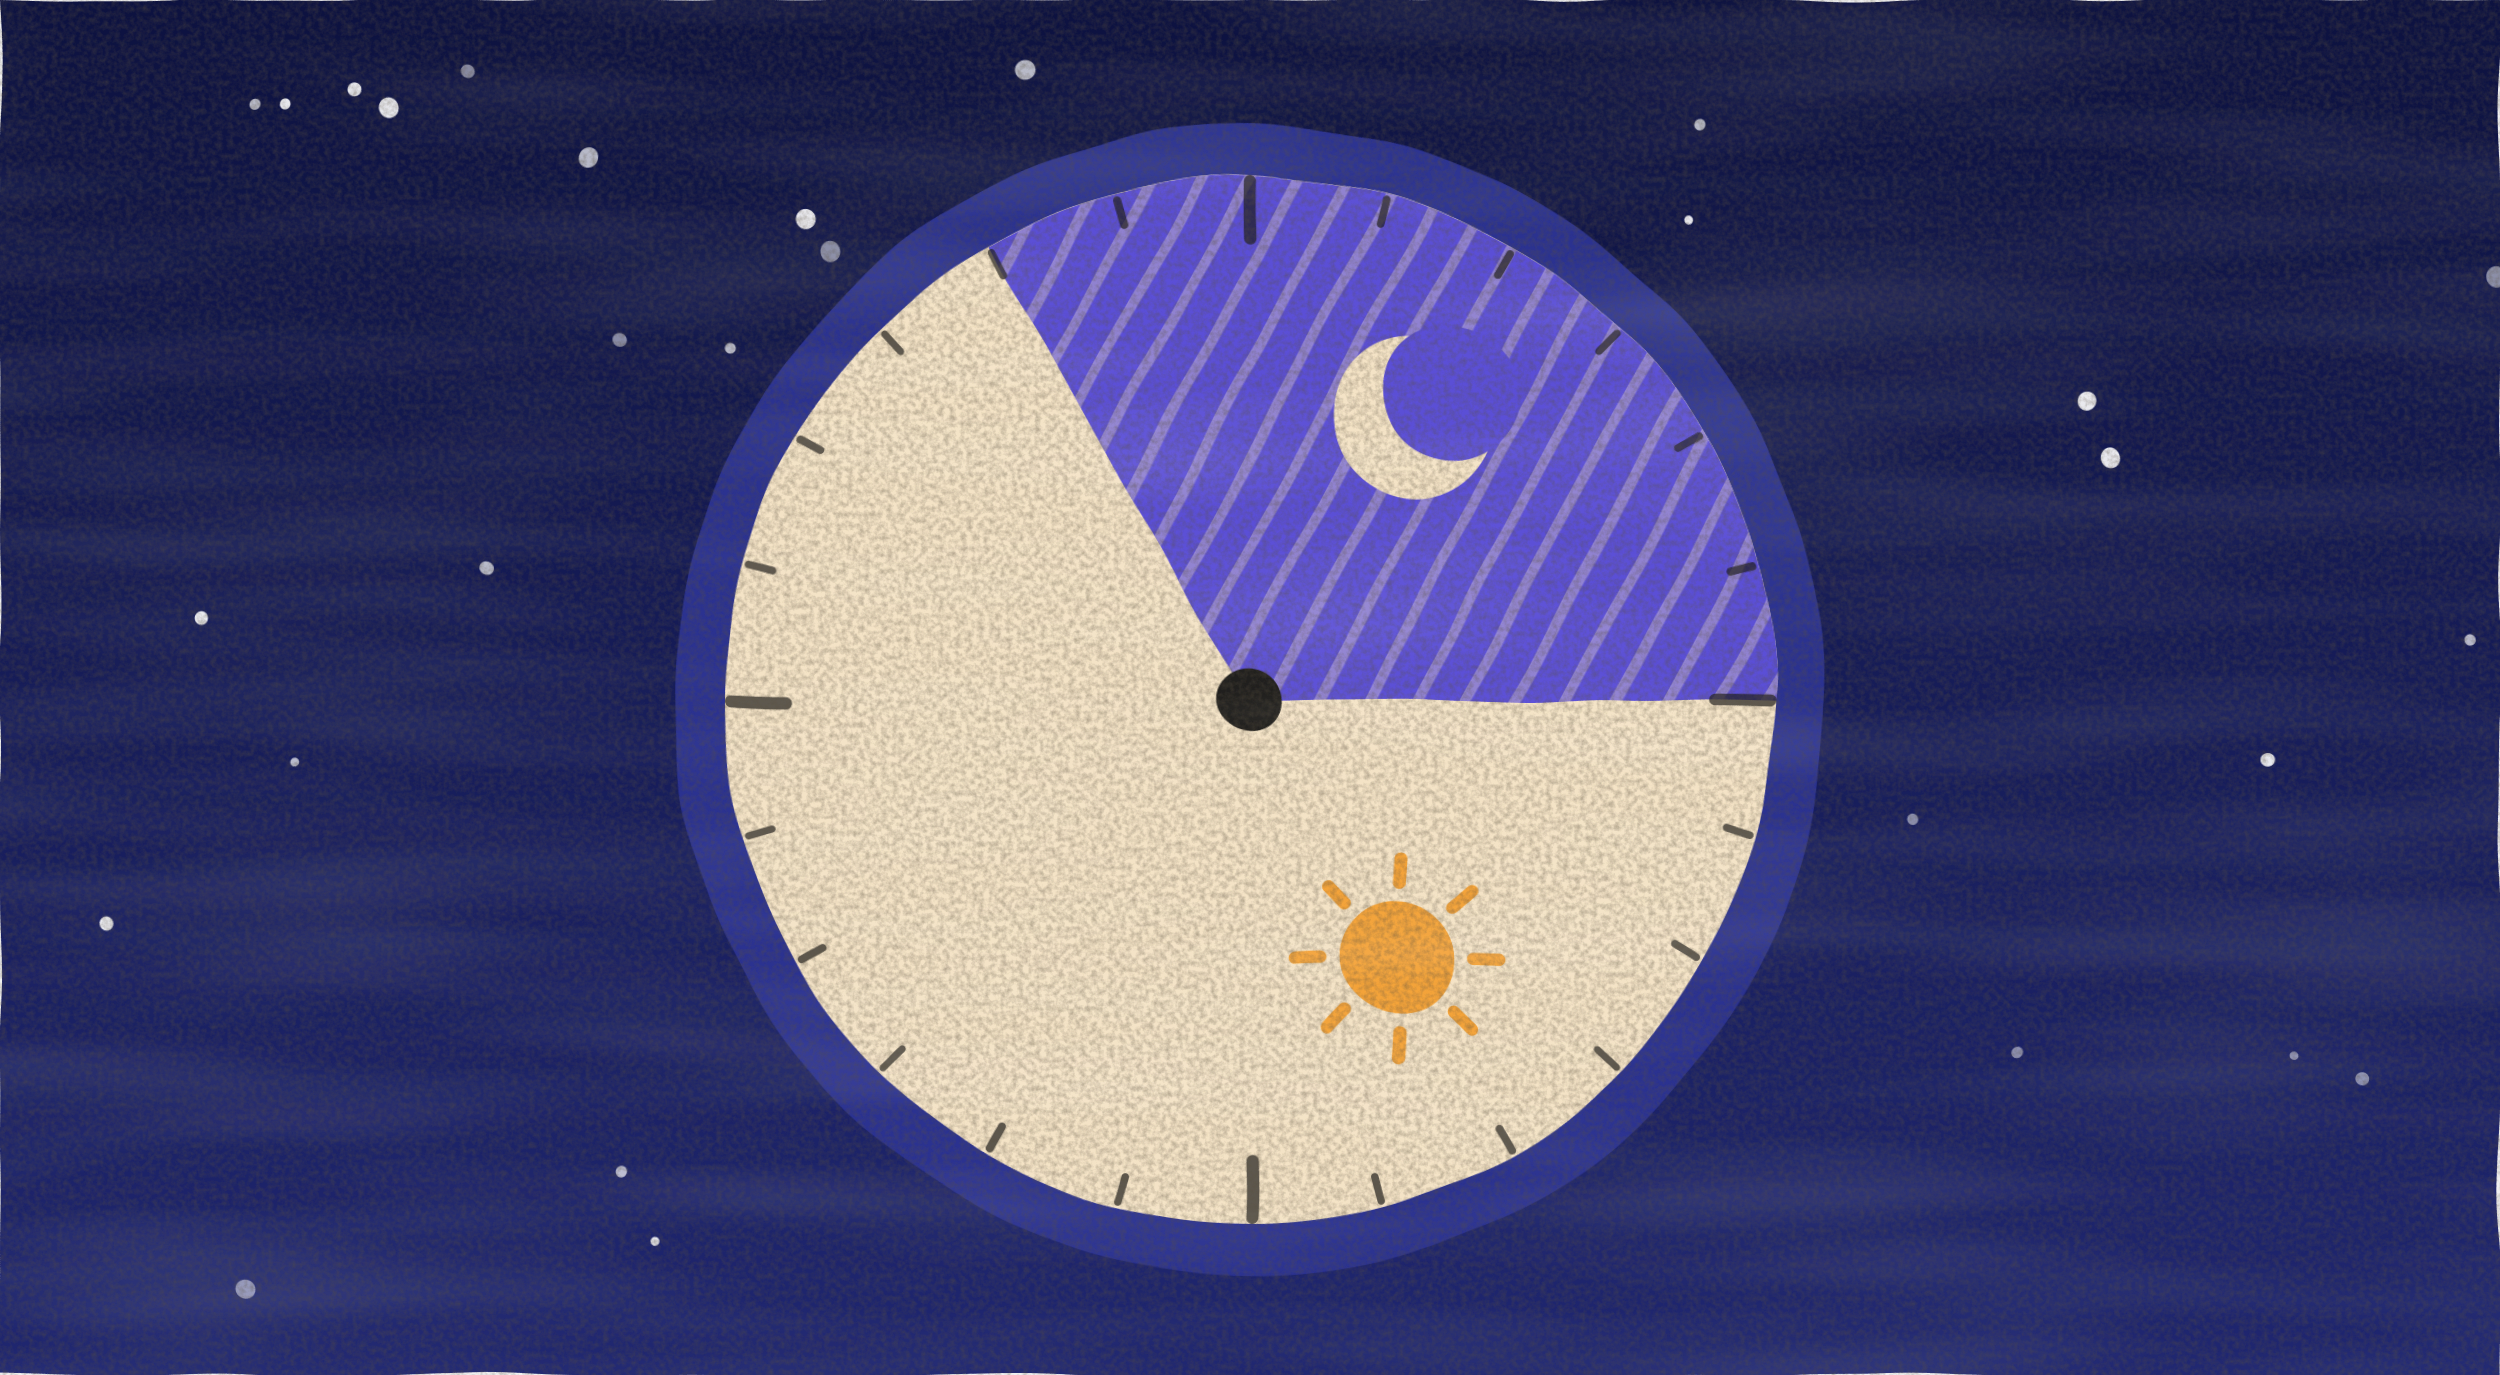
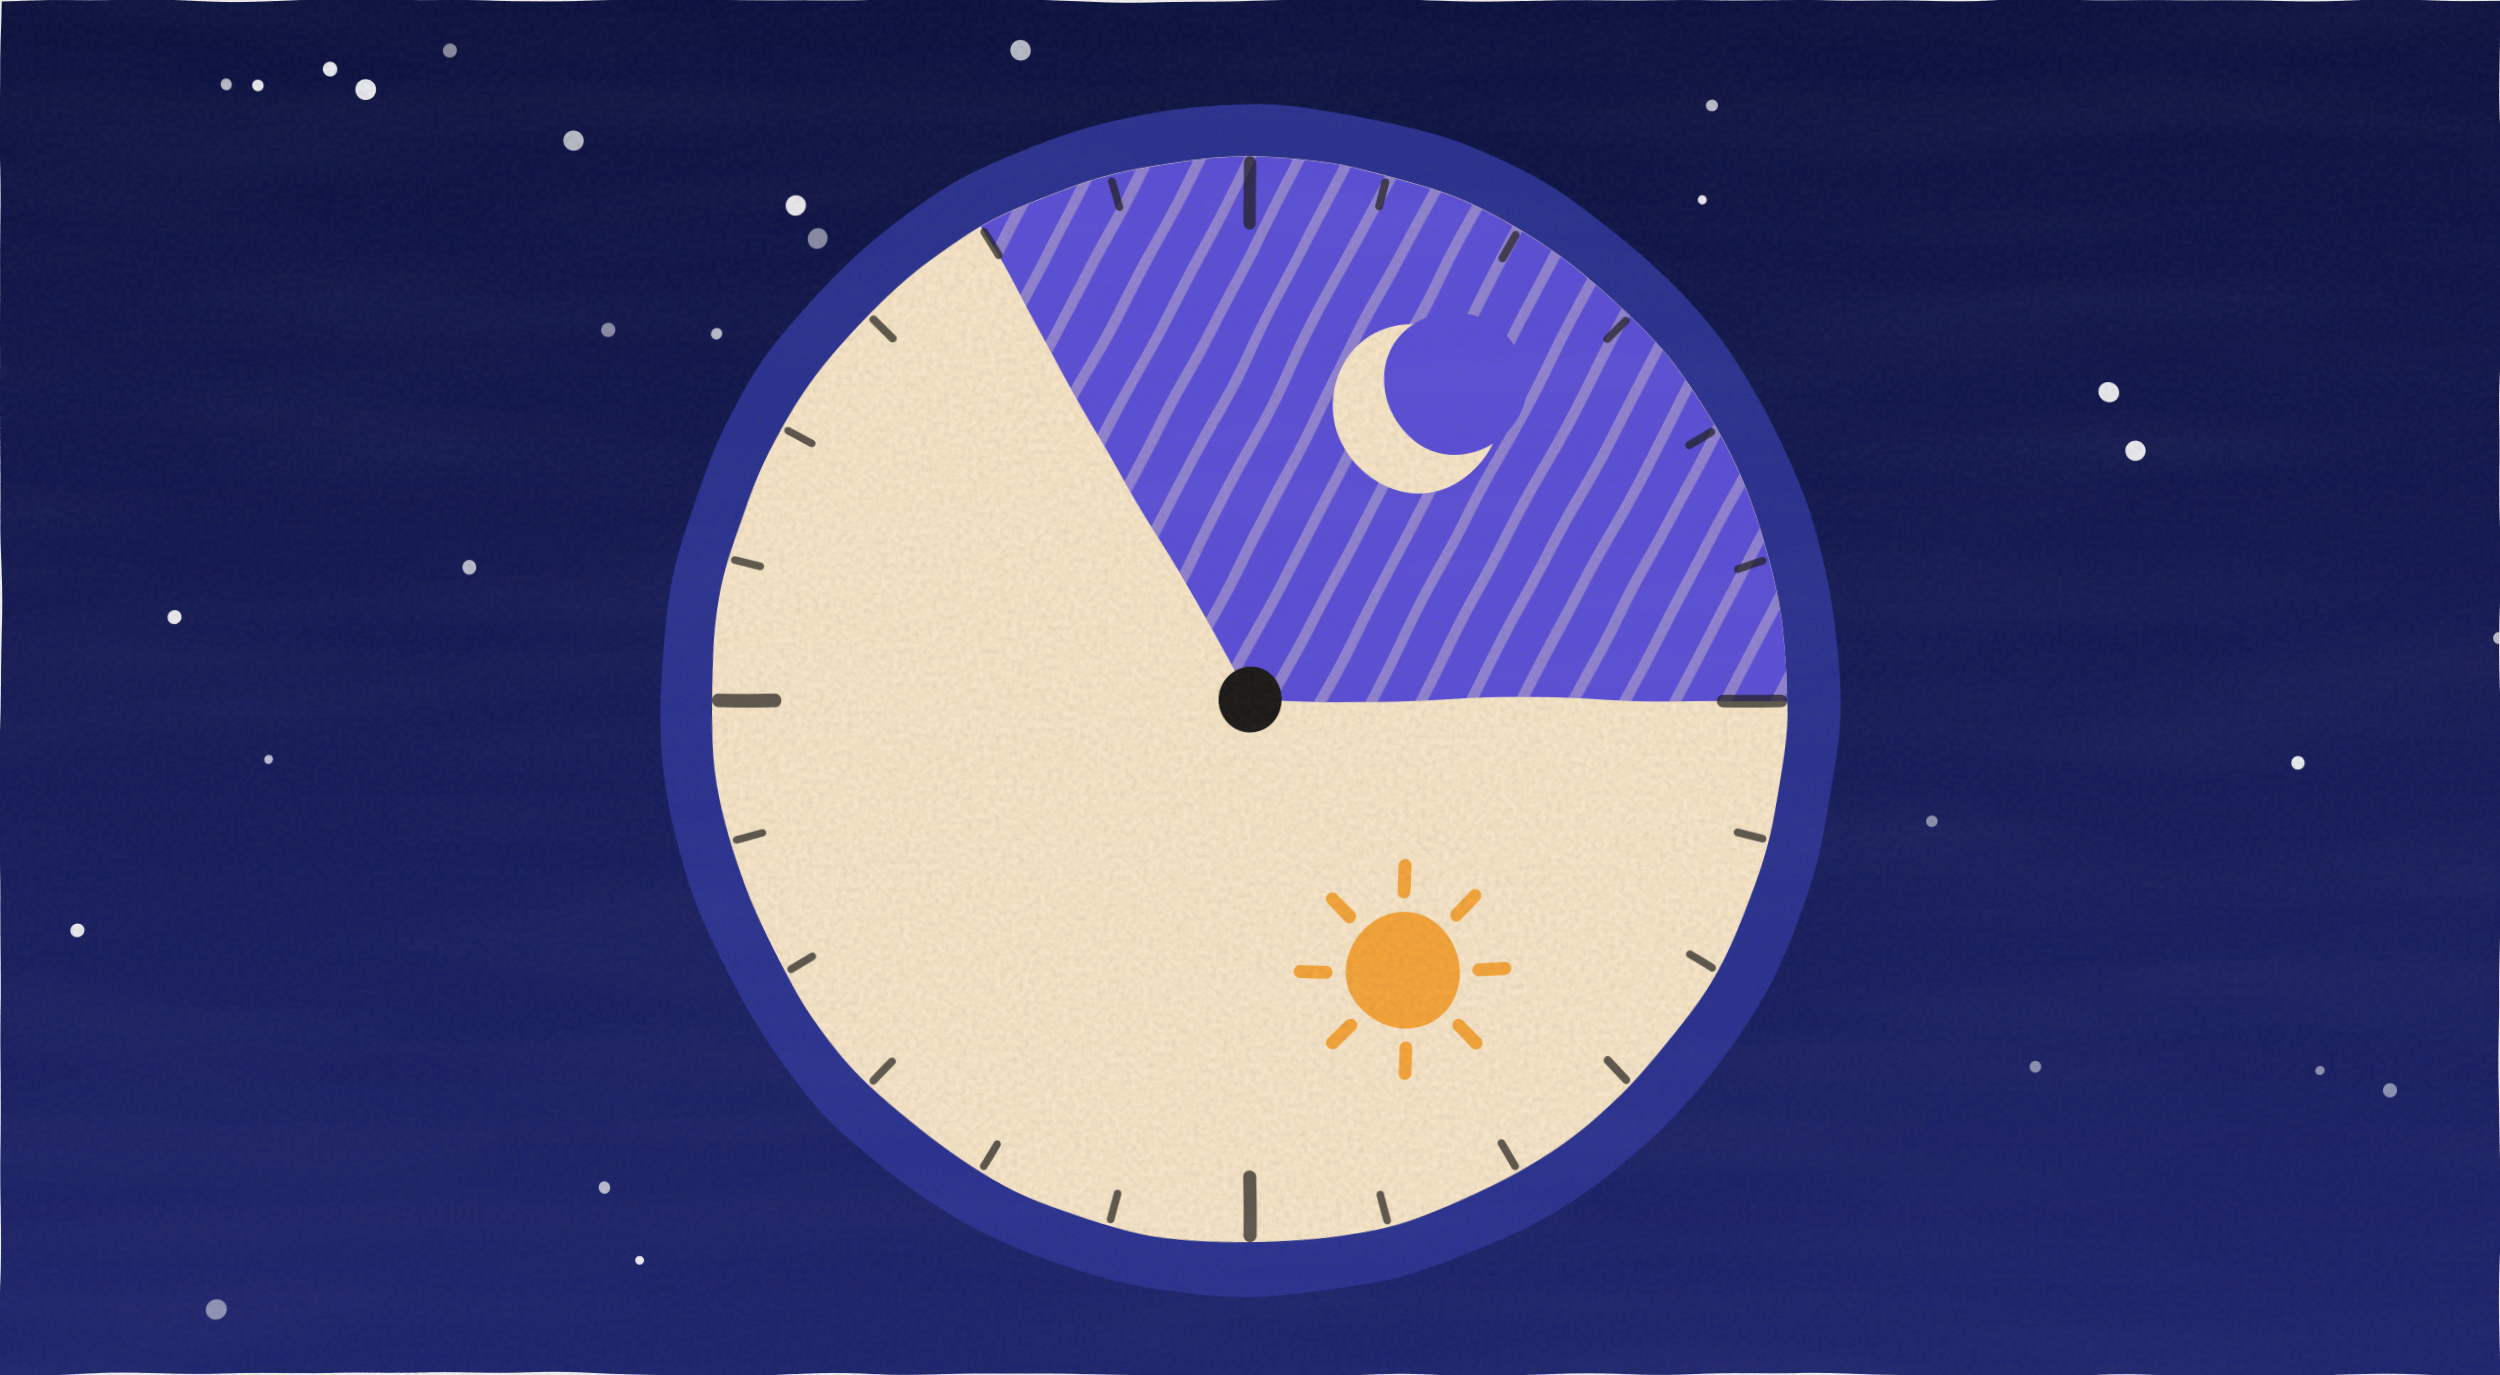
<svg xmlns="http://www.w3.org/2000/svg" viewBox="0 0 400 220" preserveAspectRatio="xMidYMid slice">
  <defs>
    <filter id="gS1b" x="-5%" y="-5%" width="110%" height="110%">
-       <feTurbulence type="fractalNoise" baseFrequency=".035" numOctaves="2" seed="64" result="n" />
-       <feDisplacementMap in="SourceGraphic" in2="n" scale="2.2" xChannelSelector="R" yChannelSelector="G" />
+       <feTurbulence type="fractalNoise" baseFrequency=".035" numOctaves="2" seed="79" result="n" />
+       <feDisplacementMap in="SourceGraphic" in2="n" scale="1.6" xChannelSelector="R" yChannelSelector="G" />
    </filter>
    <filter id="tS1b">
-       <feTurbulence type="fractalNoise" baseFrequency="1.1" numOctaves="3" seed="32" />
-       <feColorMatrix values="0 0 0 0 .1  0 0 0 0 .08  0 0 0 0 .05  0 0 0 0.66 -0.22" />
+       <feTurbulence type="fractalNoise" baseFrequency="1.1" numOctaves="3" seed="33" />
+       <feColorMatrix values="0 0 0 0 .1  0 0 0 0 .08  0 0 0 0 .05  0 0 0 0.18 -0.06" />
    </filter>
    <filter id="bS1b">
-       <feTurbulence type="fractalNoise" baseFrequency=".012 .09" numOctaves="2" seed="9" />
+       <feTurbulence type="fractalNoise" baseFrequency=".012 .09" numOctaves="2" seed="29" />
      <feColorMatrix values="0 0 0 0 1  0 0 0 0 1  0 0 0 0 1  0 0 0 .5 -.2" />
    </filter>
    <pattern id="rS1b" width="7" height="7" patternUnits="userSpaceOnUse" patternTransform="rotate(28)">
      <rect width="1.7" height="7" fill="#f4e3c6" />
    </pattern>
  </defs>
-   <g filter="url(#gS1b)">
-     <linearGradient id="dS1b" x1="0" y1="0" x2="0" y2="1">
-       <stop offset="0" stop-color="#0d1240" />
-       <stop offset="1" stop-color="#1f2670" />
-     </linearGradient>
-     <rect width="400" height="220" fill="url(#dS1b)" />
-     <circle cx="94.4" cy="25.3" r="1.6" fill="#fff" opacity="0.7" />
-     <circle cx="62.0" cy="17.7" r="1.6" fill="#fff" opacity="0.9" />
-     <circle cx="367.2" cy="168.9" r="0.7" fill="#fff" opacity="0.5" />
-     <circle cx="208.1" cy="78.2" r="0.9" fill="#fff" opacity="0.5" />
-     <circle cx="104.7" cy="198.2" r="0.7" fill="#fff" opacity="0.9" />
-     <circle cx="322.7" cy="168.9" r="0.9" fill="#fff" opacity="0.5" />
-     <circle cx="123.9" cy="133.2" r="1.1" fill="#fff" opacity="0.5" />
-     <circle cx="337.9" cy="73.5" r="1.6" fill="#fff" opacity="0.9" />
-     <circle cx="99.5" cy="54.9" r="1.1" fill="#fff" opacity="0.5" />
-     <circle cx="377.8" cy="172.5" r="1.1" fill="#fff" opacity="0.5" />
-     <circle cx="363.5" cy="121.9" r="1.1" fill="#fff" opacity="0.9" />
-     <circle cx="78.1" cy="91.3" r="1.1" fill="#fff" opacity="0.7" />
-     <circle cx="180.5" cy="52.0" r="1.1" fill="#fff" opacity="0.5" />
-     <circle cx="32.4" cy="99.3" r="1.1" fill="#fff" opacity="0.9" />
-     <circle cx="213.8" cy="101.1" r="1.1" fill="#fff" opacity="0.5" />
-     <circle cx="398.9" cy="44.3" r="1.6" fill="#fff" opacity="0.5" />
-     <circle cx="254.0" cy="94.9" r="0.9" fill="#fff" opacity="0.7" />
-     <circle cx="174.4" cy="125.3" r="0.9" fill="#fff" opacity="0.7" />
-     <circle cx="40.4" cy="16.7" r="0.9" fill="#fff" opacity="0.7" />
-     <circle cx="306.1" cy="130.8" r="0.9" fill="#fff" opacity="0.5" />
-     <circle cx="132.4" cy="40.6" r="1.6" fill="#fff" opacity="0.5" />
-     <circle cx="17.1" cy="147.6" r="1.1" fill="#fff" opacity="0.9" />
-     <circle cx="270.1" cy="71.4" r="1.1" fill="#fff" opacity="0.7" />
-     <circle cx="128.7" cy="35.5" r="1.6" fill="#fff" opacity="0.9" />
-     <circle cx="272.0" cy="20.0" r="0.9" fill="#fff" opacity="0.7" />
-     <circle cx="116.8" cy="55.5" r="0.9" fill="#fff" opacity="0.7" />
-     <circle cx="229.2" cy="78.8" r="1.6" fill="#fff" opacity="0.5" />
-     <circle cx="146.1" cy="169.7" r="1.1" fill="#fff" opacity="0.9" />
-     <circle cx="38.8" cy="206.2" r="1.6" fill="#fff" opacity="0.5" />
-     <circle cx="45.4" cy="16.8" r="0.9" fill="#fff" opacity="0.9" />
-     <circle cx="270.7" cy="34.8" r="0.7" fill="#fff" opacity="0.9" />
-     <circle cx="196.3" cy="55.3" r="0.7" fill="#fff" opacity="0.5" />
-     <circle cx="333.9" cy="64.3" r="1.6" fill="#fff" opacity="0.9" />
-     <circle cx="395.1" cy="102.4" r="0.9" fill="#fff" opacity="0.7" />
-     <circle cx="164.2" cy="11.6" r="1.6" fill="#fff" opacity="0.7" />
-     <circle cx="99.4" cy="187.2" r="0.9" fill="#fff" opacity="0.7" />
-     <circle cx="75.1" cy="11.6" r="1.1" fill="#fff" opacity="0.5" />
-     <circle cx="210.3" cy="163.1" r="1.6" fill="#fff" opacity="0.7" />
-     <circle cx="56.7" cy="14.6" r="1.1" fill="#fff" opacity="0.9" />
-     <circle cx="46.7" cy="121.4" r="0.7" fill="#fff" opacity="0.7" />
-     <path d="M168 95l2 5 5 2-5 2-2 5-2-5-5-2 5-2z" fill="#fff" />
-     <circle cx="200" cy="112" r="92" fill="#2b3290" opacity="1" />
-     <circle cx="200" cy="112" r="84" fill="#f4e3c6" opacity="1" />
-     <path d="M200 112L158.0 39.3A84 84 0 0 1 284.0 112.0Z" fill="#5b4fd6" opacity="1" />
-     <path d="M200 112L158.0 39.3A84 84 0 0 1 284.0 112.0Z" fill="url(#rS1b)" opacity="0.35" />
-     <polyline points="200.0,38.0 200.0,29.0" fill="none" stroke="#1c1b19" stroke-width="2" stroke-linecap="round" stroke-linejoin="round" opacity="0.7" />
-     <polyline points="220.447,35.692 221.482,31.828" fill="none" stroke="#1c1b19" stroke-width="1.2" stroke-linecap="round" stroke-linejoin="round" opacity="0.7" />
-     <polyline points="239.5,43.584 241.5,40.12" fill="none" stroke="#1c1b19" stroke-width="1.2" stroke-linecap="round" stroke-linejoin="round" opacity="0.7" />
-     <polyline points="255.861,56.139 258.69,53.31" fill="none" stroke="#1c1b19" stroke-width="1.2" stroke-linecap="round" stroke-linejoin="round" opacity="0.7" />
-     <polyline points="268.416,72.5 271.88,70.5" fill="none" stroke="#1c1b19" stroke-width="1.2" stroke-linecap="round" stroke-linejoin="round" opacity="0.7" />
-     <polyline points="276.308,91.553 280.172,90.518" fill="none" stroke="#1c1b19" stroke-width="1.2" stroke-linecap="round" stroke-linejoin="round" opacity="0.7" />
-     <polyline points="274.0,112.0 283.0,112.0" fill="none" stroke="#1c1b19" stroke-width="2" stroke-linecap="round" stroke-linejoin="round" opacity="0.7" />
-     <polyline points="276.308,132.447 280.172,133.482" fill="none" stroke="#1c1b19" stroke-width="1.2" stroke-linecap="round" stroke-linejoin="round" opacity="0.7" />
-     <polyline points="268.416,151.5 271.88,153.5" fill="none" stroke="#1c1b19" stroke-width="1.2" stroke-linecap="round" stroke-linejoin="round" opacity="0.7" />
-     <polyline points="255.861,167.861 258.69,170.69" fill="none" stroke="#1c1b19" stroke-width="1.2" stroke-linecap="round" stroke-linejoin="round" opacity="0.7" />
-     <polyline points="239.5,180.416 241.5,183.88" fill="none" stroke="#1c1b19" stroke-width="1.2" stroke-linecap="round" stroke-linejoin="round" opacity="0.7" />
-     <polyline points="220.447,188.308 221.482,192.172" fill="none" stroke="#1c1b19" stroke-width="1.2" stroke-linecap="round" stroke-linejoin="round" opacity="0.7" />
-     <polyline points="200.0,186.0 200.0,195.0" fill="none" stroke="#1c1b19" stroke-width="2" stroke-linecap="round" stroke-linejoin="round" opacity="0.7" />
-     <polyline points="179.553,188.308 178.518,192.172" fill="none" stroke="#1c1b19" stroke-width="1.2" stroke-linecap="round" stroke-linejoin="round" opacity="0.7" />
-     <polyline points="160.5,180.416 158.5,183.88" fill="none" stroke="#1c1b19" stroke-width="1.2" stroke-linecap="round" stroke-linejoin="round" opacity="0.7" />
-     <polyline points="144.139,167.861 141.31,170.69" fill="none" stroke="#1c1b19" stroke-width="1.2" stroke-linecap="round" stroke-linejoin="round" opacity="0.7" />
-     <polyline points="131.584,151.5 128.12,153.5" fill="none" stroke="#1c1b19" stroke-width="1.2" stroke-linecap="round" stroke-linejoin="round" opacity="0.7" />
-     <polyline points="123.692,132.447 119.828,133.482" fill="none" stroke="#1c1b19" stroke-width="1.2" stroke-linecap="round" stroke-linejoin="round" opacity="0.7" />
-     <polyline points="126.0,112 117.0,112" fill="none" stroke="#1c1b19" stroke-width="2" stroke-linecap="round" stroke-linejoin="round" opacity="0.7" />
-     <polyline points="123.692,91.553 119.828,90.518" fill="none" stroke="#1c1b19" stroke-width="1.2" stroke-linecap="round" stroke-linejoin="round" opacity="0.7" />
-     <polyline points="131.584,72.5 128.12,70.5" fill="none" stroke="#1c1b19" stroke-width="1.2" stroke-linecap="round" stroke-linejoin="round" opacity="0.7" />
-     <polyline points="144.139,56.139 141.31,53.31" fill="none" stroke="#1c1b19" stroke-width="1.2" stroke-linecap="round" stroke-linejoin="round" opacity="0.7" />
-     <polyline points="160.5,43.584 158.5,40.12" fill="none" stroke="#1c1b19" stroke-width="1.2" stroke-linecap="round" stroke-linejoin="round" opacity="0.7" />
-     <polyline points="179.553,35.692 178.518,31.828" fill="none" stroke="#1c1b19" stroke-width="1.2" stroke-linecap="round" stroke-linejoin="round" opacity="0.7" />
-     <circle cx="226.0" cy="66.967" r="13" fill="#f4e3c6" opacity="1" />
-     <circle cx="232.0" cy="62.967" r="11" fill="#5b4fd6" opacity="1" />
-     <circle cx="224.0" cy="153.569" r="9" fill="#f3a33a" opacity="1" />
-     <polyline points="236.0,153.569 240.0,153.569" fill="none" stroke="#f3a33a" stroke-width="2" stroke-linecap="round" stroke-linejoin="round" opacity="1" />
-     <polyline points="232.489,162.051 235.318,164.878" fill="none" stroke="#f3a33a" stroke-width="2" stroke-linecap="round" stroke-linejoin="round" opacity="1" />
-     <polyline points="224.01,165.569 224.013,169.569" fill="none" stroke="#f3a33a" stroke-width="2" stroke-linecap="round" stroke-linejoin="round" opacity="1" />
-     <polyline points="215.525,162.065 212.7,164.896" fill="none" stroke="#f3a33a" stroke-width="2" stroke-linecap="round" stroke-linejoin="round" opacity="1" />
-     <polyline points="212,153.588 208,153.595" fill="none" stroke="#f3a33a" stroke-width="2" stroke-linecap="round" stroke-linejoin="round" opacity="1" />
-     <polyline points="215.498,145.101 212.664,142.278" fill="none" stroke="#f3a33a" stroke-width="2" stroke-linecap="round" stroke-linejoin="round" opacity="1" />
-     <polyline points="223.971,141.569 223.962,137.569" fill="none" stroke="#f3a33a" stroke-width="2" stroke-linecap="round" stroke-linejoin="round" opacity="1" />
-     <polyline points="232.462,145.06 235.282,142.224" fill="none" stroke="#f3a33a" stroke-width="2" stroke-linecap="round" stroke-linejoin="round" opacity="1" />
-     <circle cx="200" cy="112" r="5" fill="#1c1b19" opacity="1" />
+   <g transform="translate(-5 -4) scale(1.025 1.036)">
+     <g filter="url(#gS1b)">
+       <linearGradient id="dS1b" x1="0" y1="0" x2="0" y2="1">
+         <stop offset="0" stop-color="#0d1240" />
+         <stop offset="1" stop-color="#1f2670" />
+       </linearGradient>
+       <rect width="400" height="220" fill="url(#dS1b)" />
+       <circle cx="94.4" cy="25.3" r="1.6" fill="#fff" opacity="0.7" />
+       <circle cx="62.0" cy="17.7" r="1.6" fill="#fff" opacity="0.9" />
+       <circle cx="367.2" cy="168.9" r="0.7" fill="#fff" opacity="0.5" />
+       <circle cx="208.1" cy="78.2" r="0.9" fill="#fff" opacity="0.5" />
+       <circle cx="104.7" cy="198.2" r="0.7" fill="#fff" opacity="0.9" />
+       <circle cx="322.7" cy="168.9" r="0.9" fill="#fff" opacity="0.5" />
+       <circle cx="123.9" cy="133.2" r="1.1" fill="#fff" opacity="0.5" />
+       <circle cx="337.9" cy="73.5" r="1.6" fill="#fff" opacity="0.9" />
+       <circle cx="99.5" cy="54.9" r="1.1" fill="#fff" opacity="0.5" />
+       <circle cx="377.8" cy="172.5" r="1.1" fill="#fff" opacity="0.5" />
+       <circle cx="363.5" cy="121.9" r="1.1" fill="#fff" opacity="0.9" />
+       <circle cx="78.1" cy="91.3" r="1.1" fill="#fff" opacity="0.7" />
+       <circle cx="180.5" cy="52.0" r="1.1" fill="#fff" opacity="0.5" />
+       <circle cx="32.4" cy="99.3" r="1.1" fill="#fff" opacity="0.9" />
+       <circle cx="213.8" cy="101.1" r="1.1" fill="#fff" opacity="0.5" />
+       <circle cx="398.9" cy="44.3" r="1.6" fill="#fff" opacity="0.5" />
+       <circle cx="254.0" cy="94.9" r="0.9" fill="#fff" opacity="0.7" />
+       <circle cx="174.4" cy="125.3" r="0.9" fill="#fff" opacity="0.7" />
+       <circle cx="40.4" cy="16.7" r="0.9" fill="#fff" opacity="0.7" />
+       <circle cx="306.1" cy="130.8" r="0.9" fill="#fff" opacity="0.5" />
+       <circle cx="132.4" cy="40.6" r="1.6" fill="#fff" opacity="0.5" />
+       <circle cx="17.1" cy="147.6" r="1.1" fill="#fff" opacity="0.9" />
+       <circle cx="270.1" cy="71.4" r="1.1" fill="#fff" opacity="0.7" />
+       <circle cx="128.7" cy="35.5" r="1.6" fill="#fff" opacity="0.9" />
+       <circle cx="272.0" cy="20.0" r="0.9" fill="#fff" opacity="0.7" />
+       <circle cx="116.8" cy="55.5" r="0.9" fill="#fff" opacity="0.7" />
+       <circle cx="229.2" cy="78.8" r="1.6" fill="#fff" opacity="0.5" />
+       <circle cx="146.1" cy="169.7" r="1.1" fill="#fff" opacity="0.9" />
+       <circle cx="38.8" cy="206.2" r="1.6" fill="#fff" opacity="0.5" />
+       <circle cx="45.4" cy="16.8" r="0.9" fill="#fff" opacity="0.9" />
+       <circle cx="270.7" cy="34.8" r="0.7" fill="#fff" opacity="0.9" />
+       <circle cx="196.3" cy="55.3" r="0.7" fill="#fff" opacity="0.5" />
+       <circle cx="333.9" cy="64.3" r="1.6" fill="#fff" opacity="0.9" />
+       <circle cx="395.1" cy="102.4" r="0.9" fill="#fff" opacity="0.7" />
+       <circle cx="164.2" cy="11.6" r="1.6" fill="#fff" opacity="0.7" />
+       <circle cx="99.4" cy="187.2" r="0.9" fill="#fff" opacity="0.7" />
+       <circle cx="75.1" cy="11.6" r="1.1" fill="#fff" opacity="0.5" />
+       <circle cx="210.3" cy="163.1" r="1.6" fill="#fff" opacity="0.7" />
+       <circle cx="56.7" cy="14.6" r="1.1" fill="#fff" opacity="0.9" />
+       <circle cx="46.7" cy="121.4" r="0.7" fill="#fff" opacity="0.7" />
+       <path d="M168 95l2 5 5 2-5 2-2 5-2-5-5-2 5-2z" fill="#fff" />
+       <circle cx="200" cy="112" r="92" fill="#2b3290" opacity="1" />
+       <circle cx="200" cy="112" r="84" fill="#f4e3c6" opacity="1" />
+       <path d="M200 112L158.0 39.3A84 84 0 0 1 284.0 112.0Z" fill="#5b4fd6" opacity="1" />
+       <path d="M200 112L158.0 39.3A84 84 0 0 1 284.0 112.0Z" fill="url(#rS1b)" opacity="0.35" />
+       <polyline points="200.0,38.0 200.0,29.0" fill="none" stroke="#1c1b19" stroke-width="2" stroke-linecap="round" stroke-linejoin="round" opacity="0.7" />
+       <polyline points="220.447,35.692 221.482,31.828" fill="none" stroke="#1c1b19" stroke-width="1.2" stroke-linecap="round" stroke-linejoin="round" opacity="0.7" />
+       <polyline points="239.5,43.584 241.5,40.12" fill="none" stroke="#1c1b19" stroke-width="1.2" stroke-linecap="round" stroke-linejoin="round" opacity="0.7" />
+       <polyline points="255.861,56.139 258.69,53.31" fill="none" stroke="#1c1b19" stroke-width="1.2" stroke-linecap="round" stroke-linejoin="round" opacity="0.7" />
+       <polyline points="268.416,72.5 271.88,70.5" fill="none" stroke="#1c1b19" stroke-width="1.2" stroke-linecap="round" stroke-linejoin="round" opacity="0.7" />
+       <polyline points="276.308,91.553 280.172,90.518" fill="none" stroke="#1c1b19" stroke-width="1.2" stroke-linecap="round" stroke-linejoin="round" opacity="0.7" />
+       <polyline points="274.0,112.0 283.0,112.0" fill="none" stroke="#1c1b19" stroke-width="2" stroke-linecap="round" stroke-linejoin="round" opacity="0.7" />
+       <polyline points="276.308,132.447 280.172,133.482" fill="none" stroke="#1c1b19" stroke-width="1.2" stroke-linecap="round" stroke-linejoin="round" opacity="0.7" />
+       <polyline points="268.416,151.5 271.88,153.5" fill="none" stroke="#1c1b19" stroke-width="1.2" stroke-linecap="round" stroke-linejoin="round" opacity="0.7" />
+       <polyline points="255.861,167.861 258.69,170.69" fill="none" stroke="#1c1b19" stroke-width="1.2" stroke-linecap="round" stroke-linejoin="round" opacity="0.7" />
+       <polyline points="239.5,180.416 241.5,183.88" fill="none" stroke="#1c1b19" stroke-width="1.2" stroke-linecap="round" stroke-linejoin="round" opacity="0.7" />
+       <polyline points="220.447,188.308 221.482,192.172" fill="none" stroke="#1c1b19" stroke-width="1.2" stroke-linecap="round" stroke-linejoin="round" opacity="0.7" />
+       <polyline points="200.0,186.0 200.0,195.0" fill="none" stroke="#1c1b19" stroke-width="2" stroke-linecap="round" stroke-linejoin="round" opacity="0.7" />
+       <polyline points="179.553,188.308 178.518,192.172" fill="none" stroke="#1c1b19" stroke-width="1.2" stroke-linecap="round" stroke-linejoin="round" opacity="0.7" />
+       <polyline points="160.5,180.416 158.5,183.88" fill="none" stroke="#1c1b19" stroke-width="1.2" stroke-linecap="round" stroke-linejoin="round" opacity="0.7" />
+       <polyline points="144.139,167.861 141.31,170.69" fill="none" stroke="#1c1b19" stroke-width="1.2" stroke-linecap="round" stroke-linejoin="round" opacity="0.7" />
+       <polyline points="131.584,151.5 128.12,153.5" fill="none" stroke="#1c1b19" stroke-width="1.2" stroke-linecap="round" stroke-linejoin="round" opacity="0.7" />
+       <polyline points="123.692,132.447 119.828,133.482" fill="none" stroke="#1c1b19" stroke-width="1.2" stroke-linecap="round" stroke-linejoin="round" opacity="0.7" />
+       <polyline points="126.0,112 117.0,112" fill="none" stroke="#1c1b19" stroke-width="2" stroke-linecap="round" stroke-linejoin="round" opacity="0.7" />
+       <polyline points="123.692,91.553 119.828,90.518" fill="none" stroke="#1c1b19" stroke-width="1.2" stroke-linecap="round" stroke-linejoin="round" opacity="0.7" />
+       <polyline points="131.584,72.5 128.12,70.5" fill="none" stroke="#1c1b19" stroke-width="1.2" stroke-linecap="round" stroke-linejoin="round" opacity="0.7" />
+       <polyline points="144.139,56.139 141.31,53.31" fill="none" stroke="#1c1b19" stroke-width="1.2" stroke-linecap="round" stroke-linejoin="round" opacity="0.7" />
+       <polyline points="160.5,43.584 158.5,40.12" fill="none" stroke="#1c1b19" stroke-width="1.2" stroke-linecap="round" stroke-linejoin="round" opacity="0.7" />
+       <polyline points="179.553,35.692 178.518,31.828" fill="none" stroke="#1c1b19" stroke-width="1.2" stroke-linecap="round" stroke-linejoin="round" opacity="0.7" />
+       <circle cx="226.0" cy="66.967" r="13" fill="#f4e3c6" opacity="1" />
+       <circle cx="232.0" cy="62.967" r="11" fill="#5b4fd6" opacity="1" />
+       <circle cx="224.0" cy="153.569" r="9" fill="#f3a33a" opacity="1" />
+       <polyline points="236.0,153.569 240.0,153.569" fill="none" stroke="#f3a33a" stroke-width="2" stroke-linecap="round" stroke-linejoin="round" opacity="1" />
+       <polyline points="232.489,162.051 235.318,164.878" fill="none" stroke="#f3a33a" stroke-width="2" stroke-linecap="round" stroke-linejoin="round" opacity="1" />
+       <polyline points="224.01,165.569 224.013,169.569" fill="none" stroke="#f3a33a" stroke-width="2" stroke-linecap="round" stroke-linejoin="round" opacity="1" />
+       <polyline points="215.525,162.065 212.7,164.896" fill="none" stroke="#f3a33a" stroke-width="2" stroke-linecap="round" stroke-linejoin="round" opacity="1" />
+       <polyline points="212,153.588 208,153.595" fill="none" stroke="#f3a33a" stroke-width="2" stroke-linecap="round" stroke-linejoin="round" opacity="1" />
+       <polyline points="215.498,145.101 212.664,142.278" fill="none" stroke="#f3a33a" stroke-width="2" stroke-linecap="round" stroke-linejoin="round" opacity="1" />
+       <polyline points="223.971,141.569 223.962,137.569" fill="none" stroke="#f3a33a" stroke-width="2" stroke-linecap="round" stroke-linejoin="round" opacity="1" />
+       <polyline points="232.462,145.06 235.282,142.224" fill="none" stroke="#f3a33a" stroke-width="2" stroke-linecap="round" stroke-linejoin="round" opacity="1" />
+       <circle cx="200" cy="112" r="5" fill="#1c1b19" opacity="1" />
+     </g>
  </g>
-   <rect width="400" height="220" filter="url(#bS1b)" opacity=".35" />
+   <rect width="400" height="220" filter="url(#bS1b)" opacity=".1" />
  <rect width="400" height="220" filter="url(#tS1b)" />
</svg>
